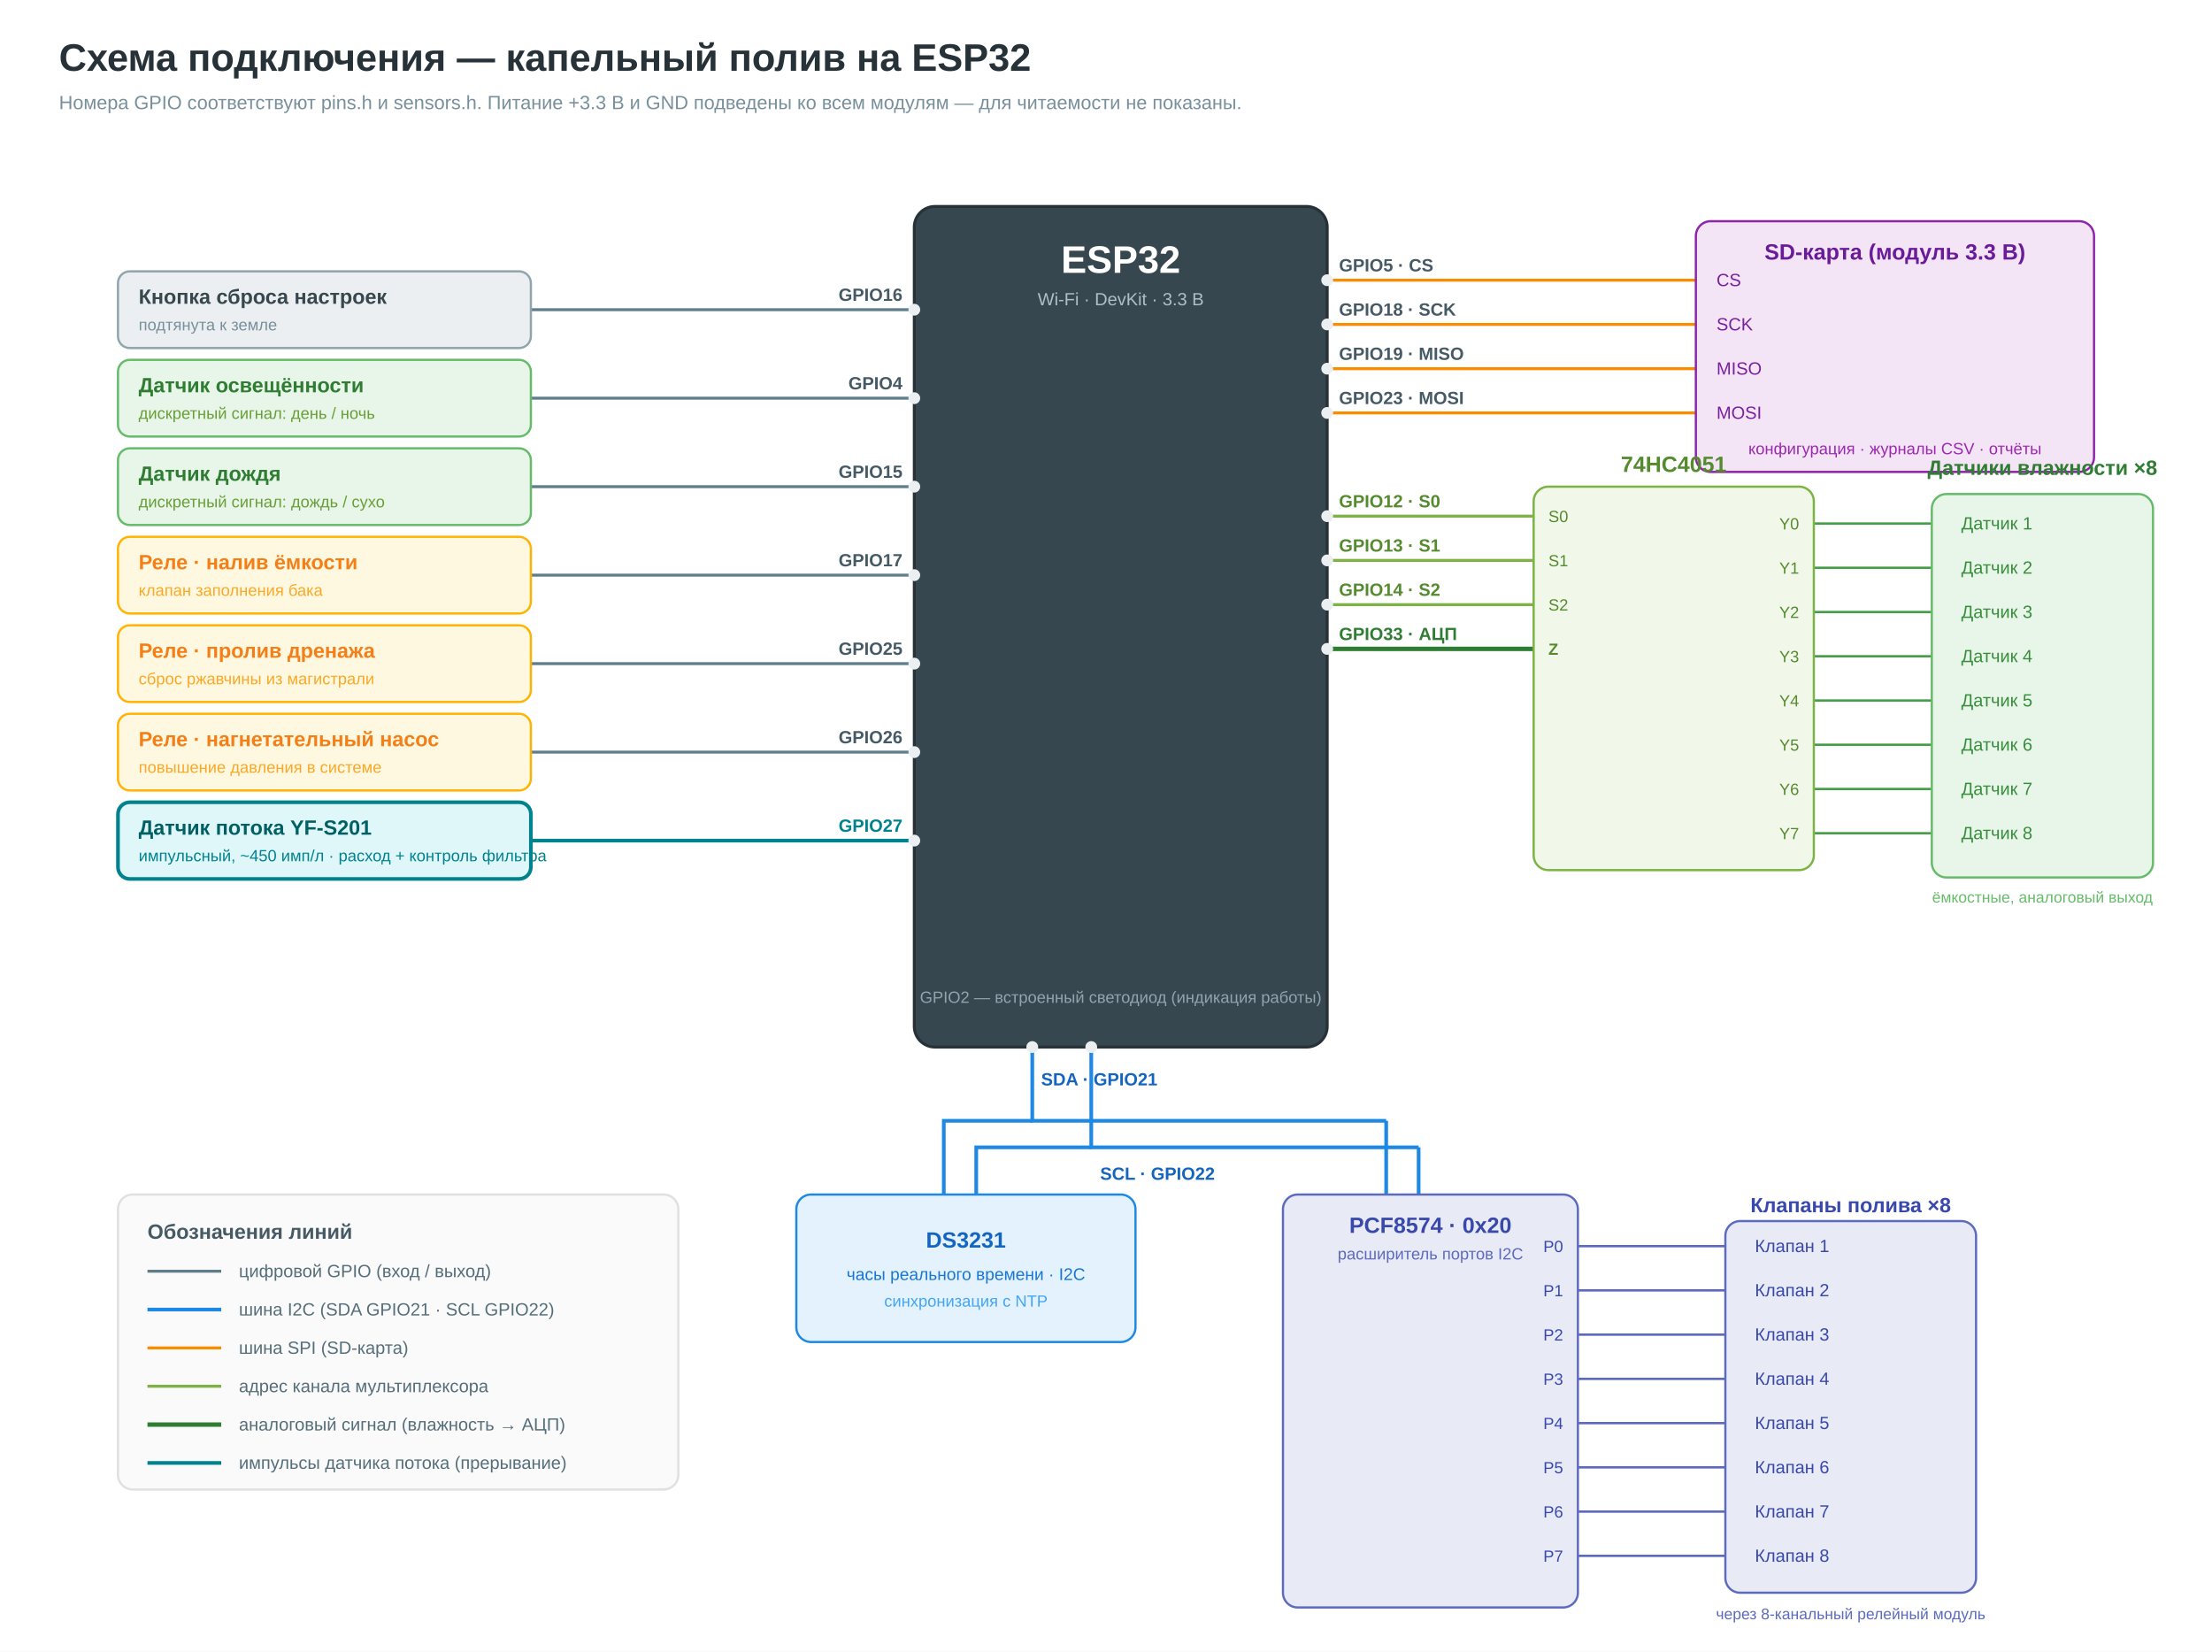
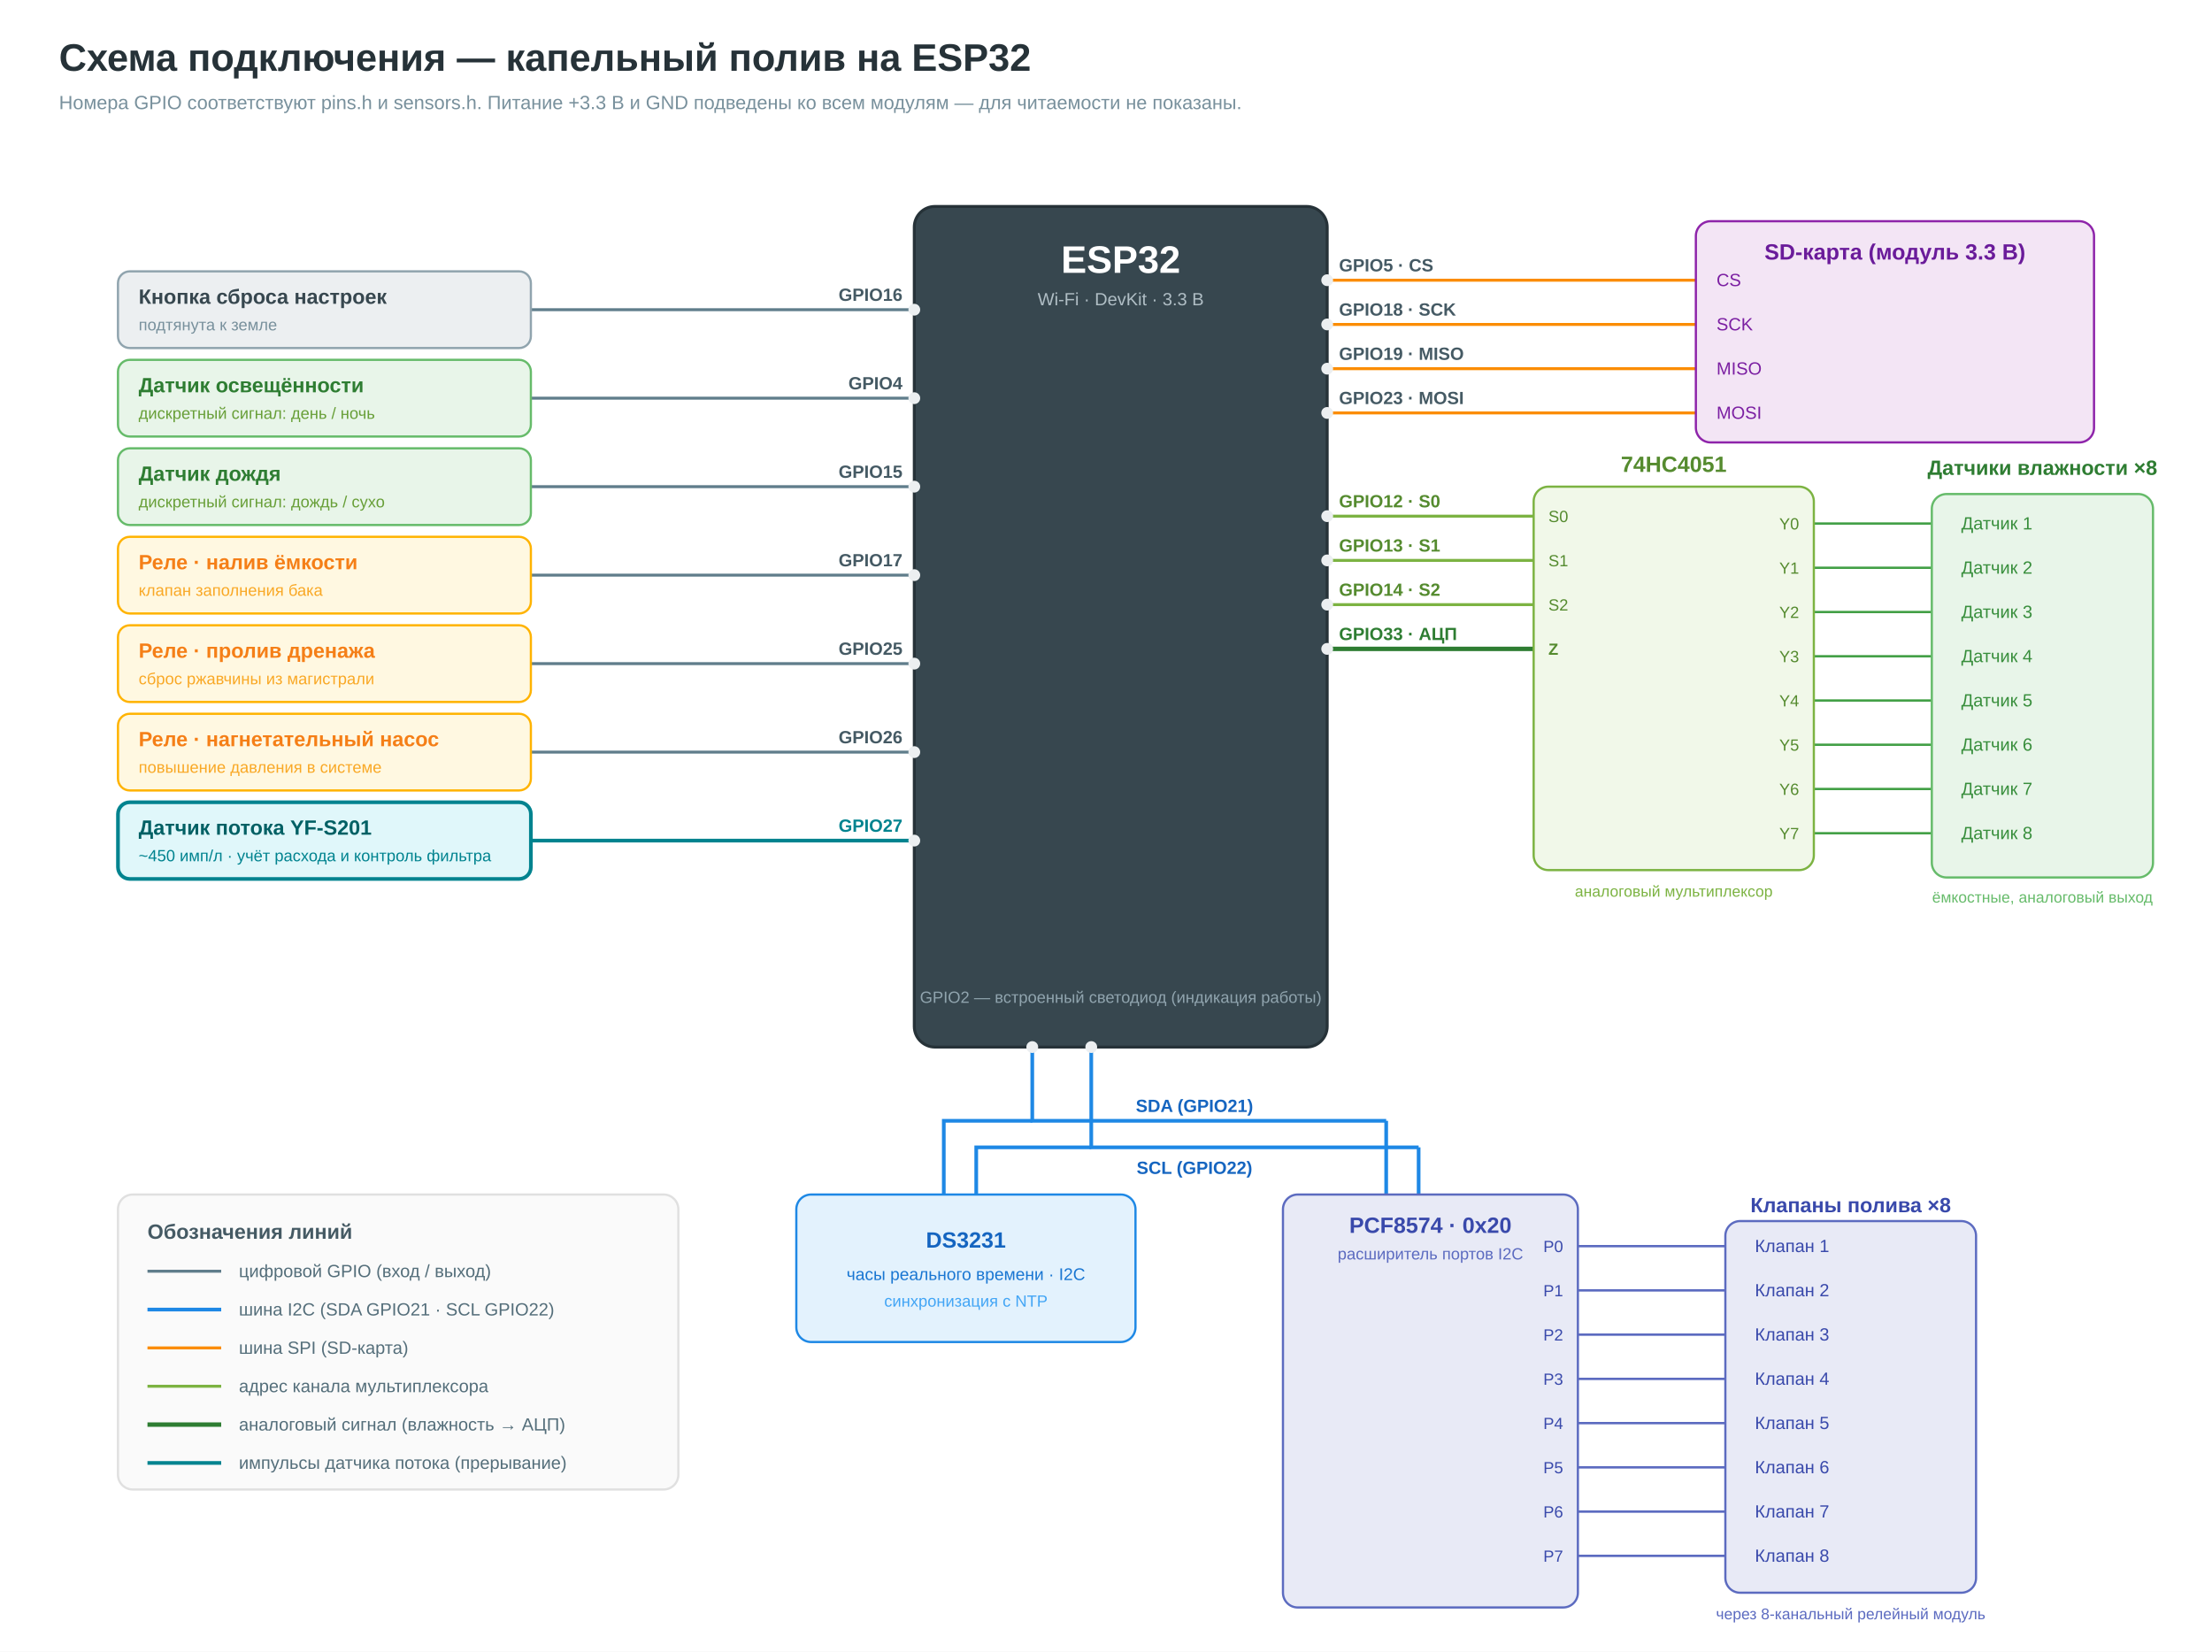
<svg xmlns="http://www.w3.org/2000/svg" viewBox="0 0 1500 1120" font-family="Segoe UI, Arial, sans-serif">
  <rect x="0" y="0" width="1500" height="1120" fill="#FFFFFF" />
  <text x="40" y="48" font-size="26" font-weight="bold" fill="#263238">Схема подключения — капельный полив на ESP32</text>
  <text x="40" y="74" font-size="13" fill="#78909C">Номера GPIO соответствуют pins.h и sensors.h. Питание +3.3 В и GND подведены ко всем модулям — для читаемости не показаны.</text>
  <g stroke="#607D8B" stroke-width="2" fill="none">
    <line x1="360" y1="210" x2="620" y2="210" />
    <line x1="360" y1="270" x2="620" y2="270" />
    <line x1="360" y1="330" x2="620" y2="330" />
    <line x1="360" y1="390" x2="620" y2="390" />
    <line x1="360" y1="450" x2="620" y2="450" />
    <line x1="360" y1="510" x2="620" y2="510" />
  </g>
  <line x1="360" y1="570" x2="620" y2="570" stroke="#00838F" stroke-width="2.5" />
  <g stroke="#FB8C00" stroke-width="2" fill="none">
    <line x1="900" y1="190" x2="1150" y2="190" />
    <line x1="900" y1="220" x2="1150" y2="220" />
    <line x1="900" y1="250" x2="1150" y2="250" />
    <line x1="900" y1="280" x2="1150" y2="280" />
  </g>
  <g stroke="#7CB342" stroke-width="2" fill="none">
    <line x1="900" y1="350" x2="1040" y2="350" />
    <line x1="900" y1="380" x2="1040" y2="380" />
    <line x1="900" y1="410" x2="1040" y2="410" />
  </g>
  <line x1="900" y1="440" x2="1040" y2="440" stroke="#2E7D32" stroke-width="3" />
  <g stroke="#43A047" stroke-width="1.6" fill="none">
    <line x1="1230" y1="355" x2="1310" y2="355" />
    <line x1="1230" y1="385" x2="1310" y2="385" />
    <line x1="1230" y1="415" x2="1310" y2="415" />
    <line x1="1230" y1="445" x2="1310" y2="445" />
    <line x1="1230" y1="475" x2="1310" y2="475" />
    <line x1="1230" y1="505" x2="1310" y2="505" />
    <line x1="1230" y1="535" x2="1310" y2="535" />
    <line x1="1230" y1="565" x2="1310" y2="565" />
  </g>
  <g stroke="#1E88E5" stroke-width="2.5" fill="none">
    <polyline points="700,710 700,760 940,760" />
    <polyline points="740,710 740,778 962,778" />
    <polyline points="700,760 640,760 640,810" />
    <polyline points="740,778 662,778 662,810" />
    <polyline points="940,760 940,810" />
    <polyline points="962,778 962,810" />
  </g>
  <g stroke="#5C6BC0" stroke-width="1.6" fill="none">
    <line x1="1070" y1="845" x2="1170" y2="845" />
    <line x1="1070" y1="875" x2="1170" y2="875" />
    <line x1="1070" y1="905" x2="1170" y2="905" />
    <line x1="1070" y1="935" x2="1170" y2="935" />
    <line x1="1070" y1="965" x2="1170" y2="965" />
    <line x1="1070" y1="995" x2="1170" y2="995" />
    <line x1="1070" y1="1025" x2="1170" y2="1025" />
    <line x1="1070" y1="1055" x2="1170" y2="1055" />
  </g>
  <g font-size="12" font-weight="bold" fill="#455A64">
    <text x="612" y="204" text-anchor="end">GPIO16</text>
    <text x="612" y="264" text-anchor="end">GPIO4</text>
    <text x="612" y="324" text-anchor="end">GPIO15</text>
    <text x="612" y="384" text-anchor="end">GPIO17</text>
    <text x="612" y="444" text-anchor="end">GPIO25</text>
    <text x="612" y="504" text-anchor="end">GPIO26</text>
    <text x="612" y="564" text-anchor="end" fill="#00838F">GPIO27</text>
    <text x="908" y="184">GPIO5 · CS</text>
    <text x="908" y="214">GPIO18 · SCK</text>
    <text x="908" y="244">GPIO19 · MISO</text>
    <text x="908" y="274">GPIO23 · MOSI</text>
    <text x="908" y="344" fill="#558B2F">GPIO12 · S0</text>
    <text x="908" y="374" fill="#558B2F">GPIO13 · S1</text>
    <text x="908" y="404" fill="#558B2F">GPIO14 · S2</text>
    <text x="908" y="434" fill="#2E7D32">GPIO33 · АЦП</text>
-     <text x="706" y="736" fill="#1565C0">SDA · GPIO21</text>
-     <text x="746" y="800" fill="#1565C0">SCL · GPIO22</text>
+     <text x="810" y="754" text-anchor="middle" fill="#1565C0">SDA (GPIO21)</text>
+     <text x="810" y="796" text-anchor="middle" fill="#1565C0">SCL (GPIO22)</text>
  </g>
  <rect x="620" y="140" width="280" height="570" rx="14" fill="#37474F" stroke="#263238" stroke-width="2" />
  <text x="760" y="185" text-anchor="middle" font-size="26" font-weight="bold" fill="#FFFFFF">ESP32</text>
  <text x="760" y="207" text-anchor="middle" font-size="12" fill="#B0BEC5">Wi-Fi · DevKit · 3.3 В</text>
  <text x="760" y="680" text-anchor="middle" font-size="11" fill="#90A4AE">GPIO2 — встроенный светодиод (индикация работы)</text>
  <g fill="#ECEFF1">
    <circle cx="620" cy="210" r="4" />
    <circle cx="620" cy="270" r="4" />
    <circle cx="620" cy="330" r="4" />
    <circle cx="620" cy="390" r="4" />
    <circle cx="620" cy="450" r="4" />
    <circle cx="620" cy="510" r="4" />
    <circle cx="620" cy="570" r="4" />
    <circle cx="900" cy="190" r="4" />
    <circle cx="900" cy="220" r="4" />
    <circle cx="900" cy="250" r="4" />
    <circle cx="900" cy="280" r="4" />
    <circle cx="900" cy="350" r="4" />
    <circle cx="900" cy="380" r="4" />
    <circle cx="900" cy="410" r="4" />
    <circle cx="900" cy="440" r="4" />
    <circle cx="700" cy="710" r="4" />
    <circle cx="740" cy="710" r="4" />
  </g>
  <rect x="80" y="184" width="280" height="52" rx="8" fill="#ECEFF1" stroke="#90A4AE" stroke-width="1.5" />
  <text x="94" y="206" font-size="14" font-weight="bold" fill="#37474F">Кнопка сброса настроек</text>
  <text x="94" y="224" font-size="11" fill="#78909C">подтянута к земле</text>
  <rect x="80" y="244" width="280" height="52" rx="8" fill="#E8F5E9" stroke="#66BB6A" stroke-width="1.5" />
  <text x="94" y="266" font-size="14" font-weight="bold" fill="#2E7D32">Датчик освещённости</text>
  <text x="94" y="284" font-size="11" fill="#689F38">дискретный сигнал: день / ночь</text>
  <rect x="80" y="304" width="280" height="52" rx="8" fill="#E8F5E9" stroke="#66BB6A" stroke-width="1.5" />
  <text x="94" y="326" font-size="14" font-weight="bold" fill="#2E7D32">Датчик дождя</text>
  <text x="94" y="344" font-size="11" fill="#689F38">дискретный сигнал: дождь / сухо</text>
  <rect x="80" y="364" width="280" height="52" rx="8" fill="#FFF8E1" stroke="#FFB300" stroke-width="1.5" />
  <text x="94" y="386" font-size="14" font-weight="bold" fill="#F57F17">Реле · налив ёмкости</text>
  <text x="94" y="404" font-size="11" fill="#F9A825">клапан заполнения бака</text>
  <rect x="80" y="424" width="280" height="52" rx="8" fill="#FFF8E1" stroke="#FFB300" stroke-width="1.5" />
  <text x="94" y="446" font-size="14" font-weight="bold" fill="#F57F17">Реле · пролив дренажа</text>
  <text x="94" y="464" font-size="11" fill="#F9A825">сброс ржавчины из магистрали</text>
  <rect x="80" y="484" width="280" height="52" rx="8" fill="#FFF8E1" stroke="#FFB300" stroke-width="1.5" />
  <text x="94" y="506" font-size="14" font-weight="bold" fill="#F57F17">Реле · нагнетательный насос</text>
  <text x="94" y="524" font-size="11" fill="#F9A825">повышение давления в системе</text>
  <rect x="80" y="544" width="280" height="52" rx="8" fill="#E0F7FA" stroke="#00838F" stroke-width="2.5" />
  <text x="94" y="566" font-size="14" font-weight="bold" fill="#006064">Датчик потока YF-S201</text>
-   <text x="94" y="584" font-size="11" fill="#00838F">импульсный, ~450 имп/л · расход + контроль фильтра</text>
-   <rect x="1150" y="150" width="270" height="170" rx="10" fill="#F3E5F5" stroke="#8E24AA" stroke-width="1.5" />
+   <text x="94" y="584" font-size="11" fill="#00838F">~450 имп/л · учёт расхода и контроль фильтра</text>
+   <rect x="1150" y="150" width="270" height="150" rx="10" fill="#F3E5F5" stroke="#8E24AA" stroke-width="1.5" />
  <text x="1285" y="176" text-anchor="middle" font-size="15" font-weight="bold" fill="#6A1B9A">SD-карта (модуль 3.3 В)</text>
  <g font-size="12" fill="#7B1FA2">
    <text x="1164" y="194">CS</text>
    <text x="1164" y="224">SCK</text>
    <text x="1164" y="254">MISO</text>
    <text x="1164" y="284">MOSI</text>
  </g>
-   <text x="1285" y="308" text-anchor="middle" font-size="11" fill="#9C27B0">конфигурация · журналы CSV · отчёты</text>
  <rect x="1040" y="330" width="190" height="260" rx="10" fill="#F1F8E9" stroke="#7CB342" stroke-width="1.5" />
  <text x="1135" y="320" text-anchor="middle" font-size="15" font-weight="bold" fill="#558B2F">74HC4051</text>
  <g font-size="11" fill="#558B2F">
    <text x="1050" y="354">S0</text>
    <text x="1050" y="384">S1</text>
    <text x="1050" y="414">S2</text>
    <text x="1050" y="444" font-weight="bold">Z</text>
    <text x="1220" y="359" text-anchor="end">Y0</text>
    <text x="1220" y="389" text-anchor="end">Y1</text>
    <text x="1220" y="419" text-anchor="end">Y2</text>
    <text x="1220" y="449" text-anchor="end">Y3</text>
    <text x="1220" y="479" text-anchor="end">Y4</text>
    <text x="1220" y="509" text-anchor="end">Y5</text>
    <text x="1220" y="539" text-anchor="end">Y6</text>
    <text x="1220" y="569" text-anchor="end">Y7</text>
  </g>
-   <text x="1135" y="500" text-anchor="middle" font-size="10.5" fill="#7CB342" transform="rotate(-90 1093 480)" />
+   <text x="1135" y="608" text-anchor="middle" font-size="10.5" fill="#7CB342">аналоговый мультиплексор</text>
  <text x="1385" y="322" text-anchor="middle" font-size="14" font-weight="bold" fill="#2E7D32">Датчики влажности ×8</text>
  <rect x="1310" y="335" width="150" height="260" rx="10" fill="#E8F5E9" stroke="#66BB6A" stroke-width="1.5" />
  <g font-size="12" fill="#388E3C">
    <text x="1330" y="359">Датчик 1</text>
    <text x="1330" y="389">Датчик 2</text>
    <text x="1330" y="419">Датчик 3</text>
    <text x="1330" y="449">Датчик 4</text>
    <text x="1330" y="479">Датчик 5</text>
    <text x="1330" y="509">Датчик 6</text>
    <text x="1330" y="539">Датчик 7</text>
    <text x="1330" y="569">Датчик 8</text>
  </g>
  <text x="1385" y="612" text-anchor="middle" font-size="10.5" fill="#66BB6A">ёмкостные, аналоговый выход</text>
  <rect x="540" y="810" width="230" height="100" rx="10" fill="#E3F2FD" stroke="#1E88E5" stroke-width="1.5" />
  <text x="655" y="846" text-anchor="middle" font-size="15" font-weight="bold" fill="#1565C0">DS3231</text>
  <text x="655" y="868" text-anchor="middle" font-size="11.5" fill="#1976D2">часы реального времени · I2C</text>
  <text x="655" y="886" text-anchor="middle" font-size="11" fill="#42A5F5">синхронизация с NTP</text>
  <rect x="870" y="810" width="200" height="280" rx="10" fill="#E8EAF6" stroke="#5C6BC0" stroke-width="1.5" />
  <text x="970" y="836" text-anchor="middle" font-size="15" font-weight="bold" fill="#3949AB">PCF8574 · 0x20</text>
  <text x="970" y="854" text-anchor="middle" font-size="11" fill="#5C6BC0">расширитель портов I2C</text>
  <g font-size="11" fill="#3949AB">
    <text x="1060" y="849" text-anchor="end">P0</text>
    <text x="1060" y="879" text-anchor="end">P1</text>
    <text x="1060" y="909" text-anchor="end">P2</text>
    <text x="1060" y="939" text-anchor="end">P3</text>
    <text x="1060" y="969" text-anchor="end">P4</text>
    <text x="1060" y="999" text-anchor="end">P5</text>
    <text x="1060" y="1029" text-anchor="end">P6</text>
    <text x="1060" y="1059" text-anchor="end">P7</text>
  </g>
  <text x="1255" y="822" text-anchor="middle" font-size="14" font-weight="bold" fill="#3949AB">Клапаны полива ×8</text>
  <rect x="1170" y="828" width="170" height="252" rx="10" fill="#E8EAF6" stroke="#5C6BC0" stroke-width="1.5" />
  <g font-size="12" fill="#3949AB">
    <text x="1190" y="849">Клапан 1</text>
    <text x="1190" y="879">Клапан 2</text>
    <text x="1190" y="909">Клапан 3</text>
    <text x="1190" y="939">Клапан 4</text>
    <text x="1190" y="969">Клапан 5</text>
    <text x="1190" y="999">Клапан 6</text>
    <text x="1190" y="1029">Клапан 7</text>
    <text x="1190" y="1059">Клапан 8</text>
  </g>
  <text x="1255" y="1098" text-anchor="middle" font-size="10.5" fill="#5C6BC0">через 8-канальный релейный модуль</text>
  <rect x="80" y="810" width="380" height="200" rx="10" fill="#FAFAFA" stroke="#E0E0E0" stroke-width="1.5" />
  <text x="100" y="840" font-size="14" font-weight="bold" fill="#455A64">Обозначения линий</text>
  <line x1="100" y1="862" x2="150" y2="862" stroke="#607D8B" stroke-width="2" />
  <text x="162" y="866" font-size="12" fill="#546E7A">цифровой GPIO (вход / выход)</text>
  <line x1="100" y1="888" x2="150" y2="888" stroke="#1E88E5" stroke-width="2.5" />
  <text x="162" y="892" font-size="12" fill="#546E7A">шина I2C (SDA GPIO21 · SCL GPIO22)</text>
  <line x1="100" y1="914" x2="150" y2="914" stroke="#FB8C00" stroke-width="2" />
  <text x="162" y="918" font-size="12" fill="#546E7A">шина SPI (SD-карта)</text>
  <line x1="100" y1="940" x2="150" y2="940" stroke="#7CB342" stroke-width="2" />
  <text x="162" y="944" font-size="12" fill="#546E7A">адрес канала мультиплексора</text>
  <line x1="100" y1="966" x2="150" y2="966" stroke="#2E7D32" stroke-width="3" />
  <text x="162" y="970" font-size="12" fill="#546E7A">аналоговый сигнал (влажность → АЦП)</text>
  <line x1="100" y1="992" x2="150" y2="992" stroke="#00838F" stroke-width="2.5" />
  <text x="162" y="996" font-size="12" fill="#546E7A">импульсы датчика потока (прерывание)</text>
</svg>
